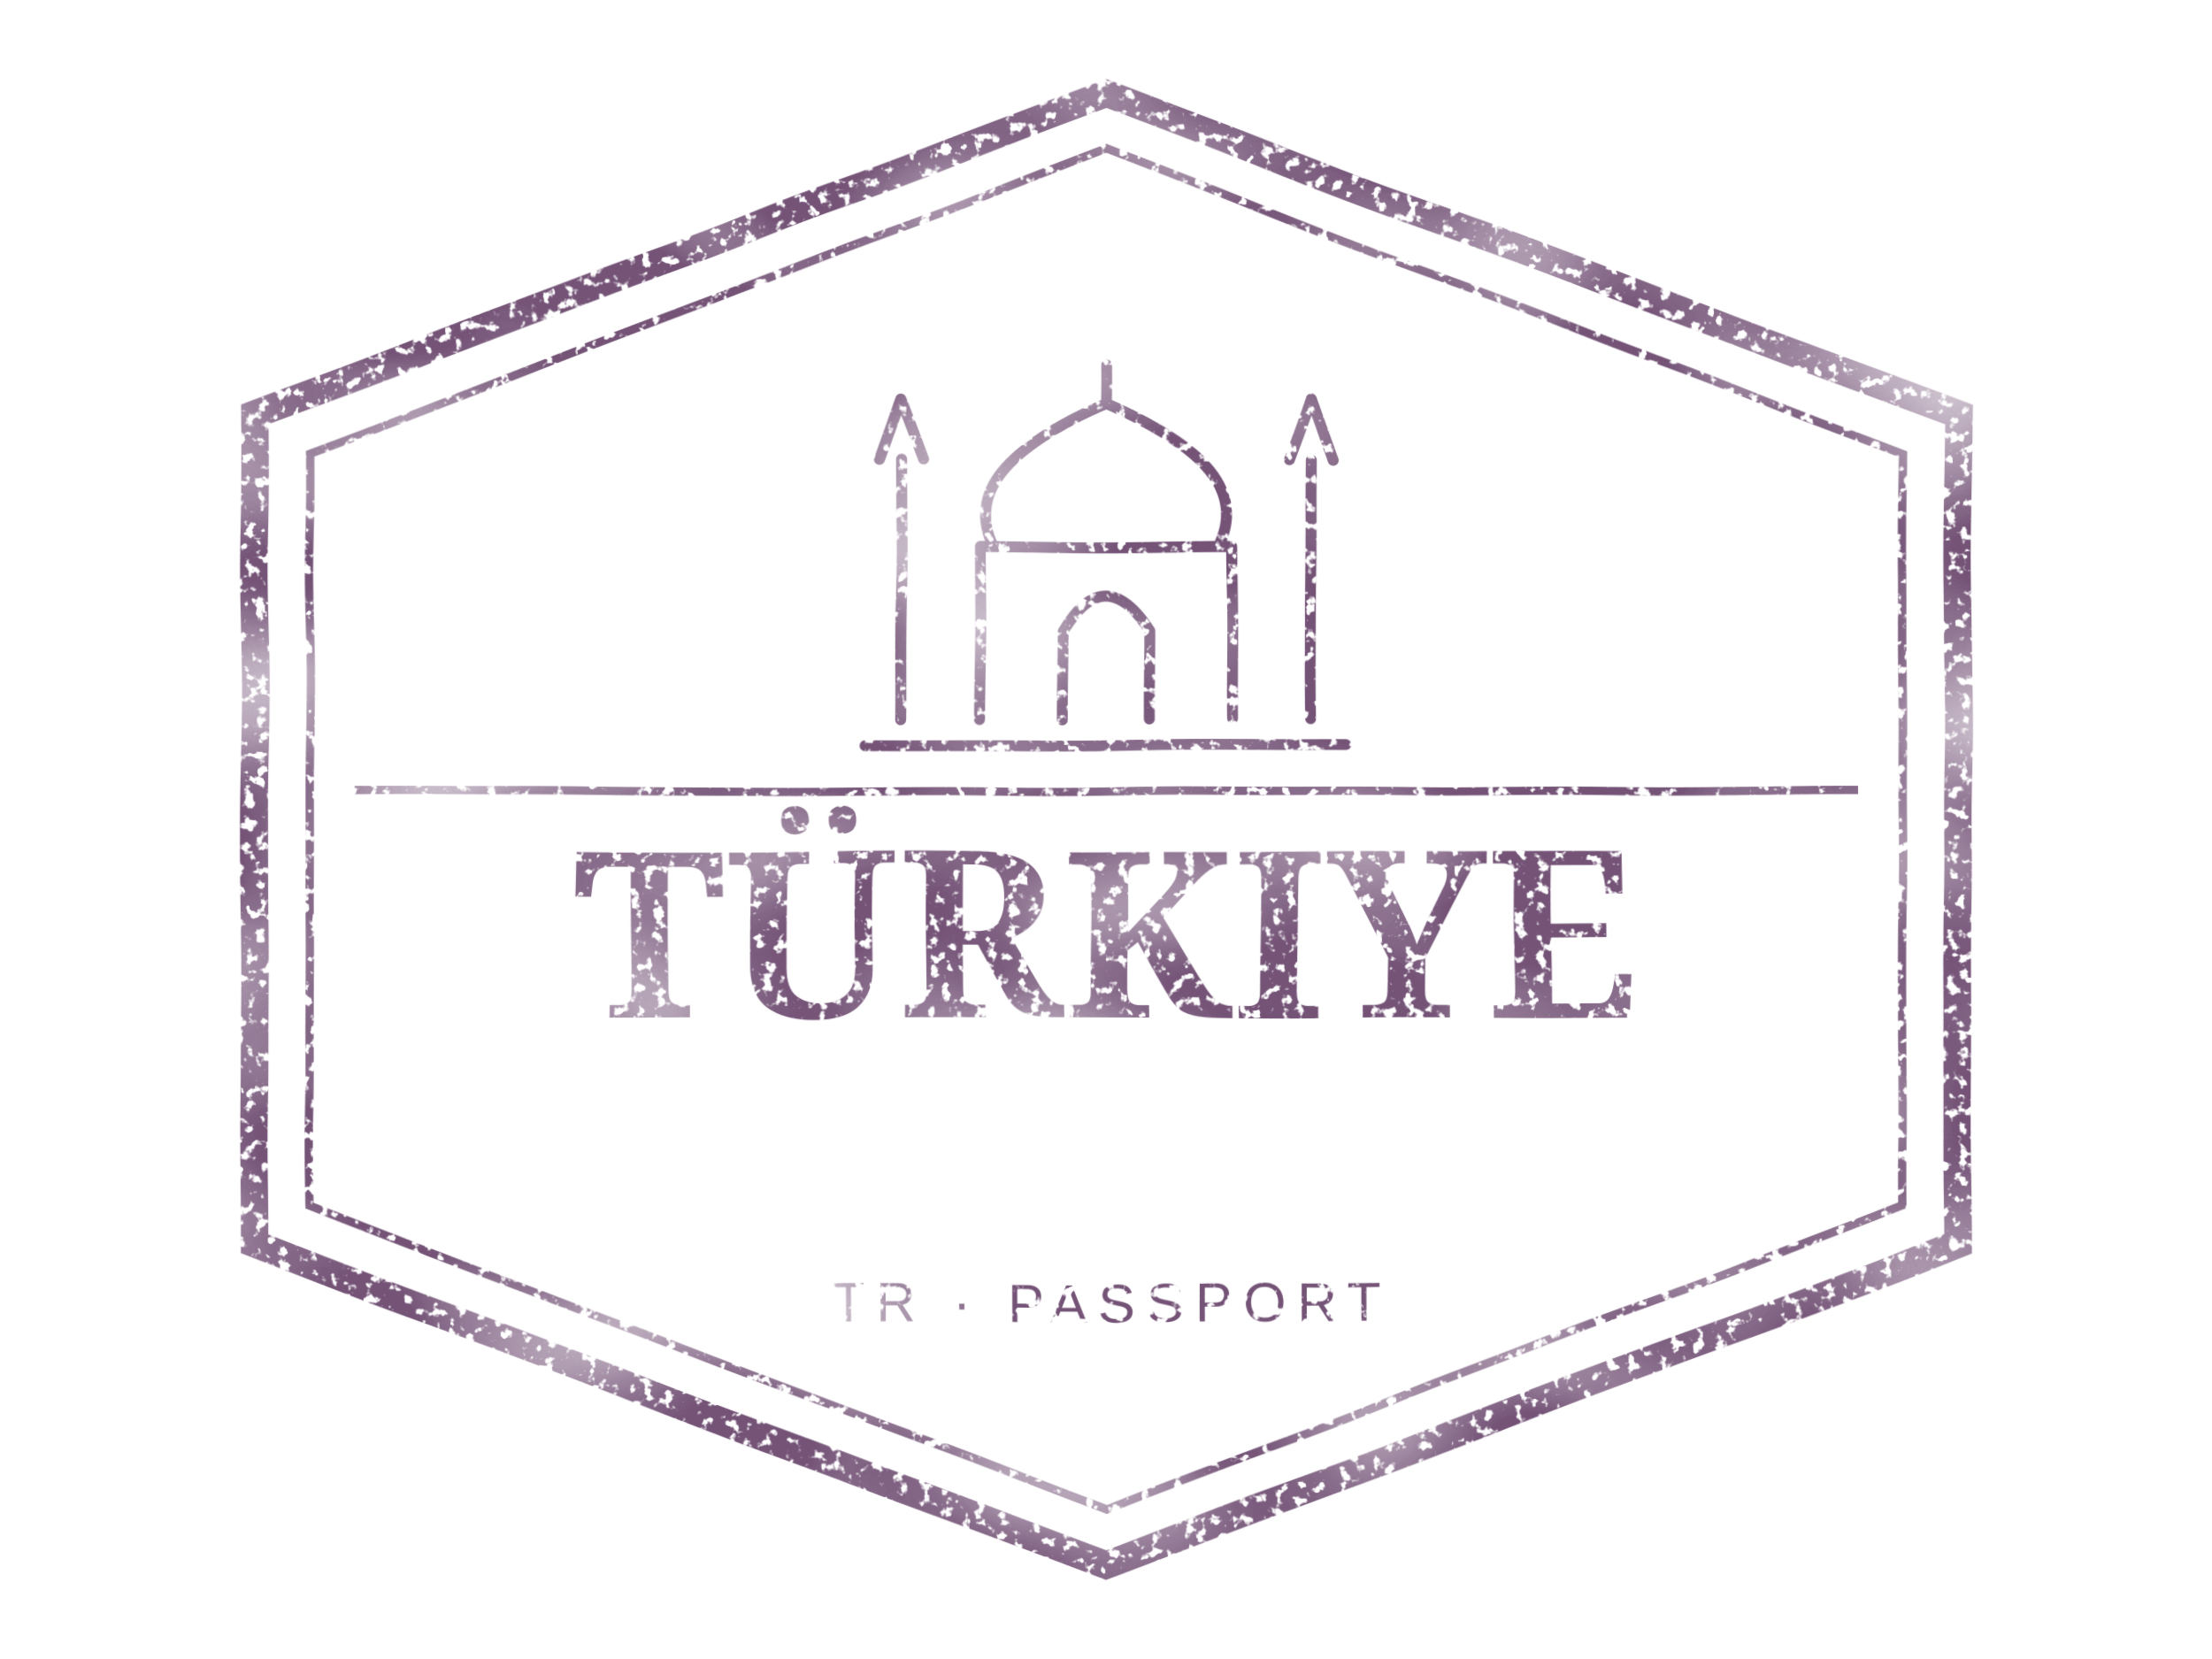
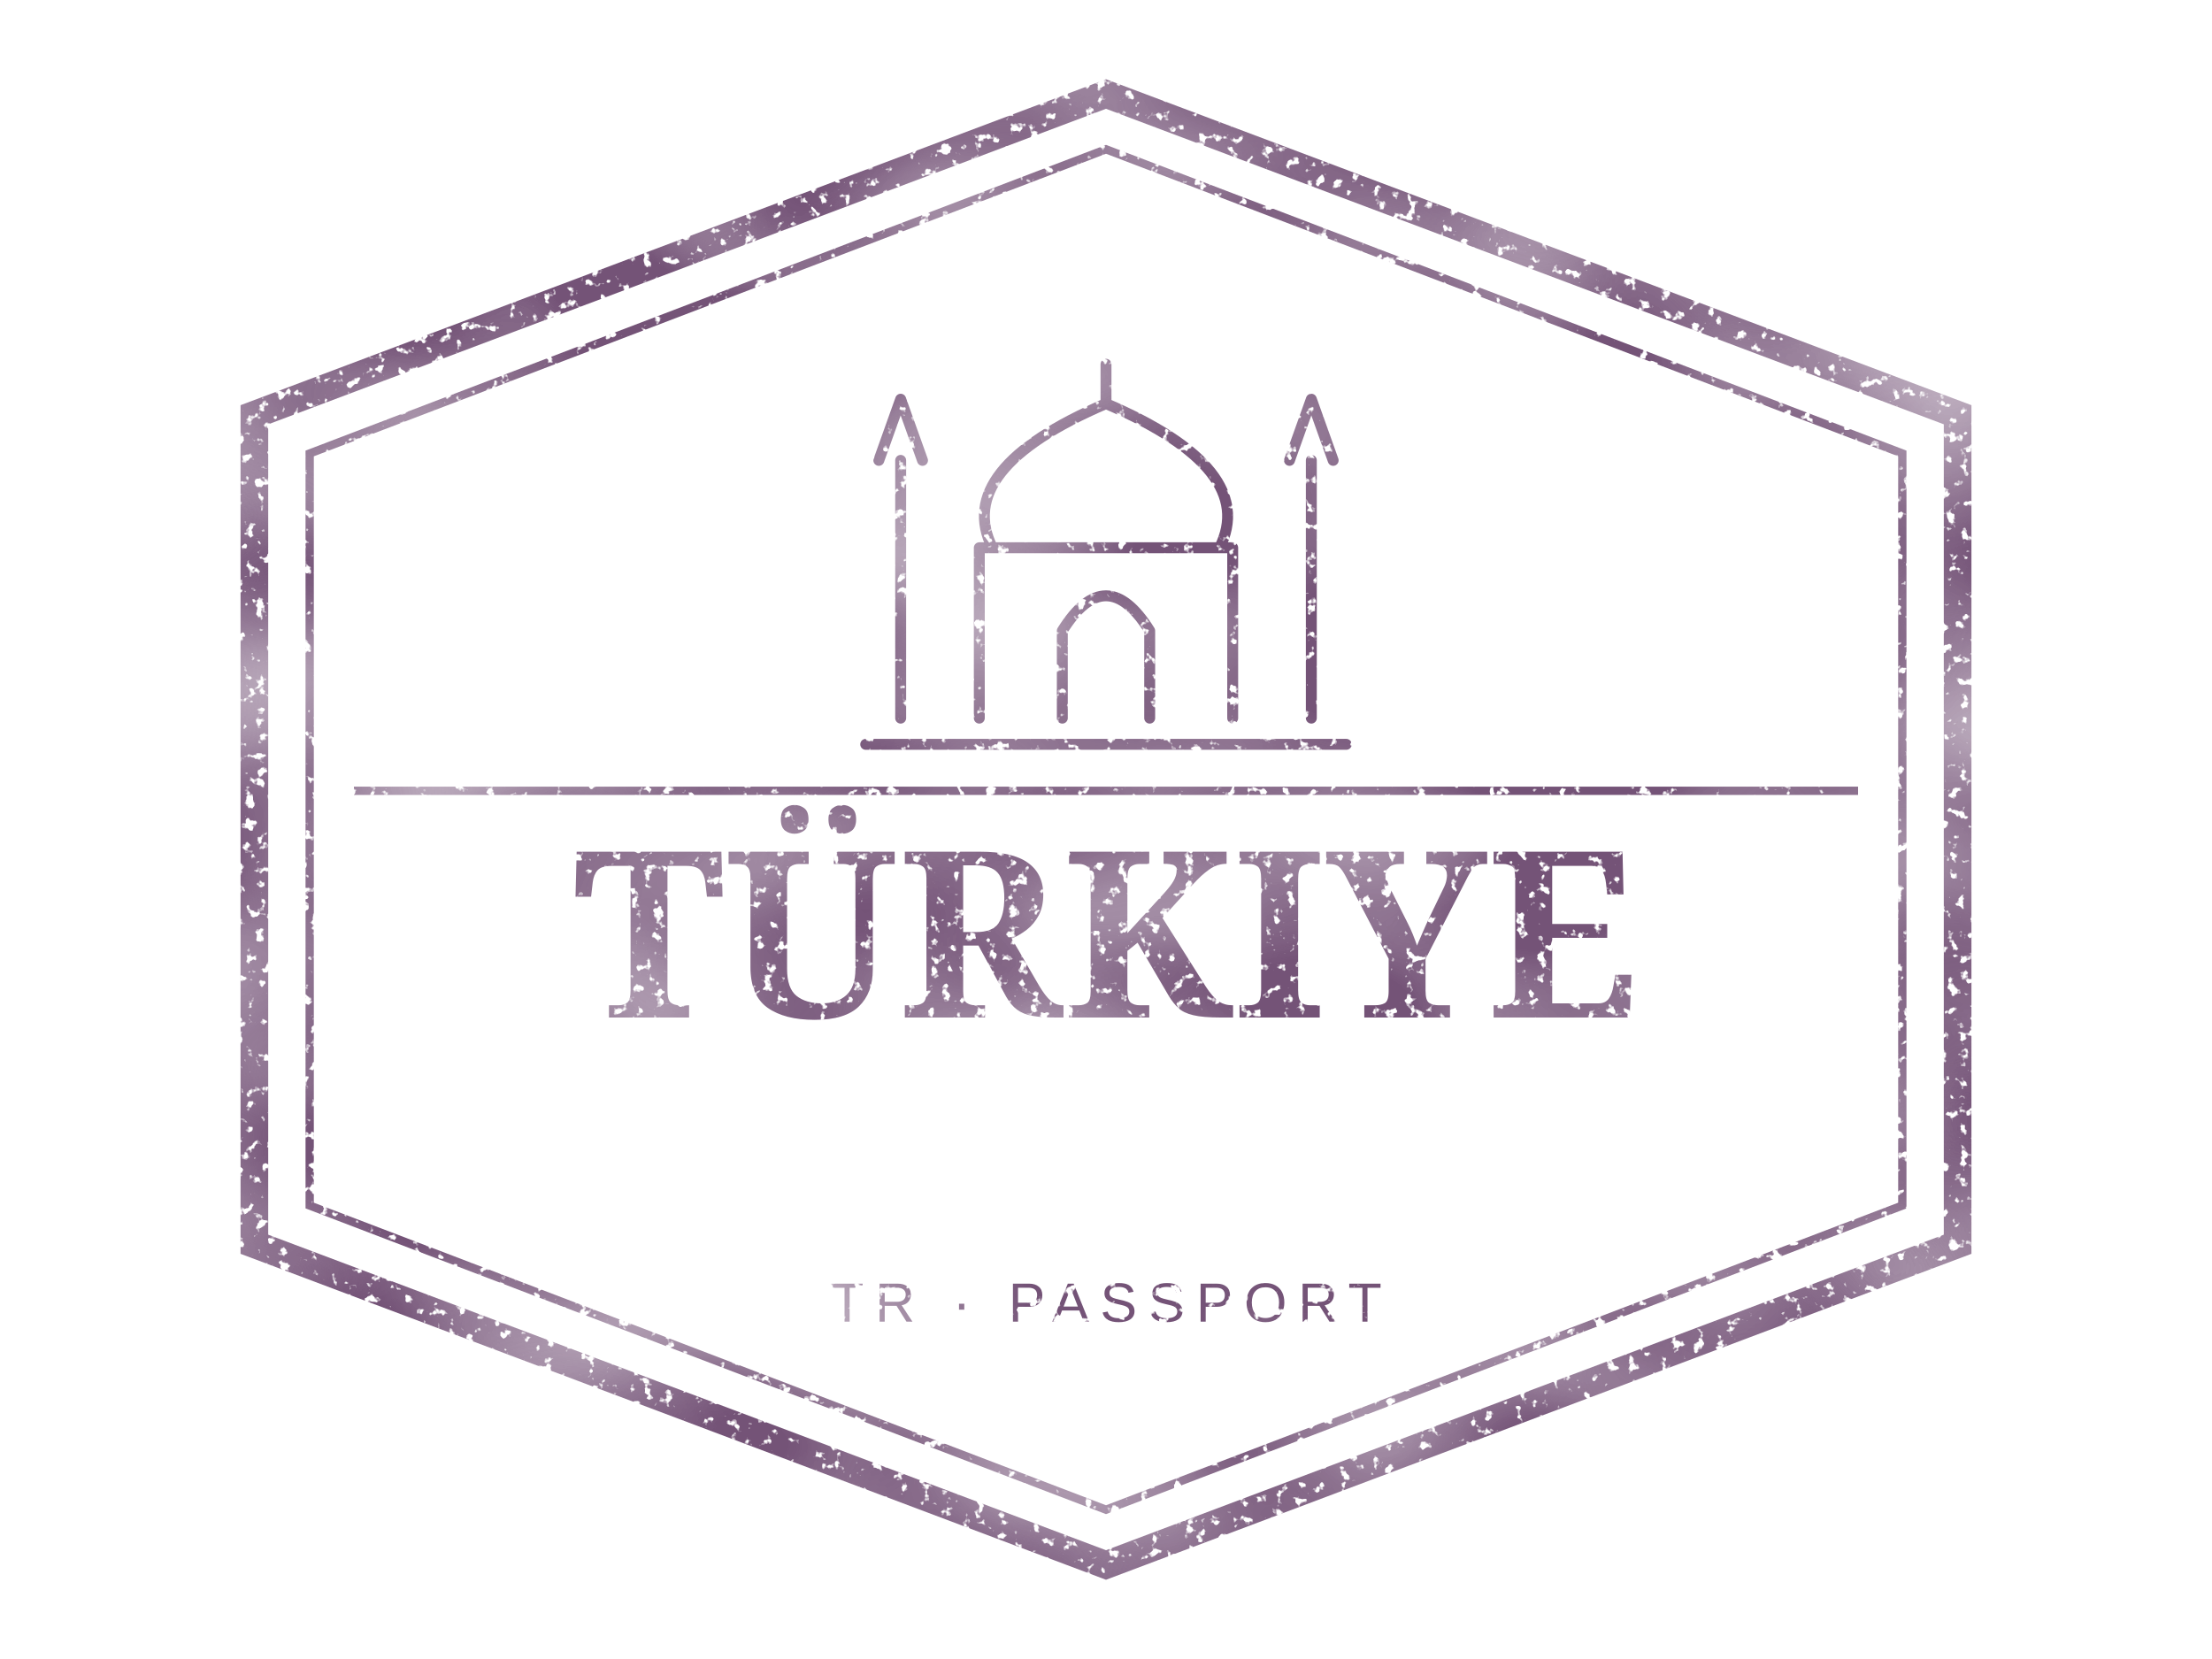
<svg xmlns="http://www.w3.org/2000/svg" viewBox="0 0 400 300" width="400" height="300" role="img" aria-labelledby="title-tr">
  <defs>
    <filter id="ink-tr-worn" x="-5%" y="-5%" width="110%" height="110%" color-interpolation-filters="sRGB">
      <feTurbulence type="fractalNoise" baseFrequency=".5" numOctaves="3" seed="17" result="grain" />
      <feColorMatrix in="grain" type="matrix" values="0 0 0 0 1 0 0 0 0 1 0 0 0 0 1 1 0 0 0 0" />
      <feComponentTransfer>
-         <feFuncA type="linear" slope="10" intercept="-3.3" />
+         <feFuncA type="linear" slope="10" intercept="-2.85" />
      </feComponentTransfer>
      <feComposite in="SourceGraphic" operator="in" result="porous" />
      <feTurbulence type="fractalNoise" baseFrequency=".019 .027" numOctaves="2" seed="41" result="pressure" />
      <feColorMatrix type="matrix" values="0 0 0 0 1 0 0 0 0 1 0 0 0 0 1 1 0 0 0 0" />
      <feComponentTransfer>
-         <feFuncA type="linear" slope="1.8" intercept="-.05" />
+         <feFuncA type="linear" slope="1.25" intercept=".2" />
      </feComponentTransfer>
-       <feComposite in="porous" operator="in" result="ink" />
-       <feDisplacementMap in="ink" in2="pressure" scale="1.15" xChannelSelector="R" yChannelSelector="G" />
-       <feGaussianBlur stdDeviation=".12" />
+       <feComposite in="porous" operator="in" />
    </filter>
  </defs>
  <g filter="url(#ink-tr-worn)" color="#745377" fill="currentColor" font-family="Arial,Helvetica,sans-serif" text-anchor="middle">
    <g fill="none" stroke="currentColor">
      <path d="M200 17L354 75V225L200 283L46 225V75Z" stroke-width="5" />
      <path d="M200 27L344 82V218L200 273L56 218V82Z" stroke-width="1.5" />
    </g>
    <g transform="translate(200 103) scale(0.79)" fill="none" stroke="currentColor" stroke-width="2.5" stroke-linecap="round" stroke-linejoin="round">
      <path d="M-29 34V-5H29V34M-26-5Q-35-23 0-38Q35-23 26-5ZM0-38V-47M-47 34V-25M47 34V-25M-52-25L-47-39L-42-25M42-25L47-39L52-25M-10 34V14Q0-2 10 14V34M-55 40H55" />
    </g>
    <path d="M64 143H336" fill="none" stroke="currentColor" stroke-width="1.5" />
    <text x="200" y="184" font-size="42" font-family="Georgia,serif" font-weight="700" textLength="191" lengthAdjust="spacingAndGlyphs">TÜRKIYE</text>
    <text x="200" y="239" font-size="10" letter-spacing="2">TR · PASSPORT</text>
  </g>
</svg>
